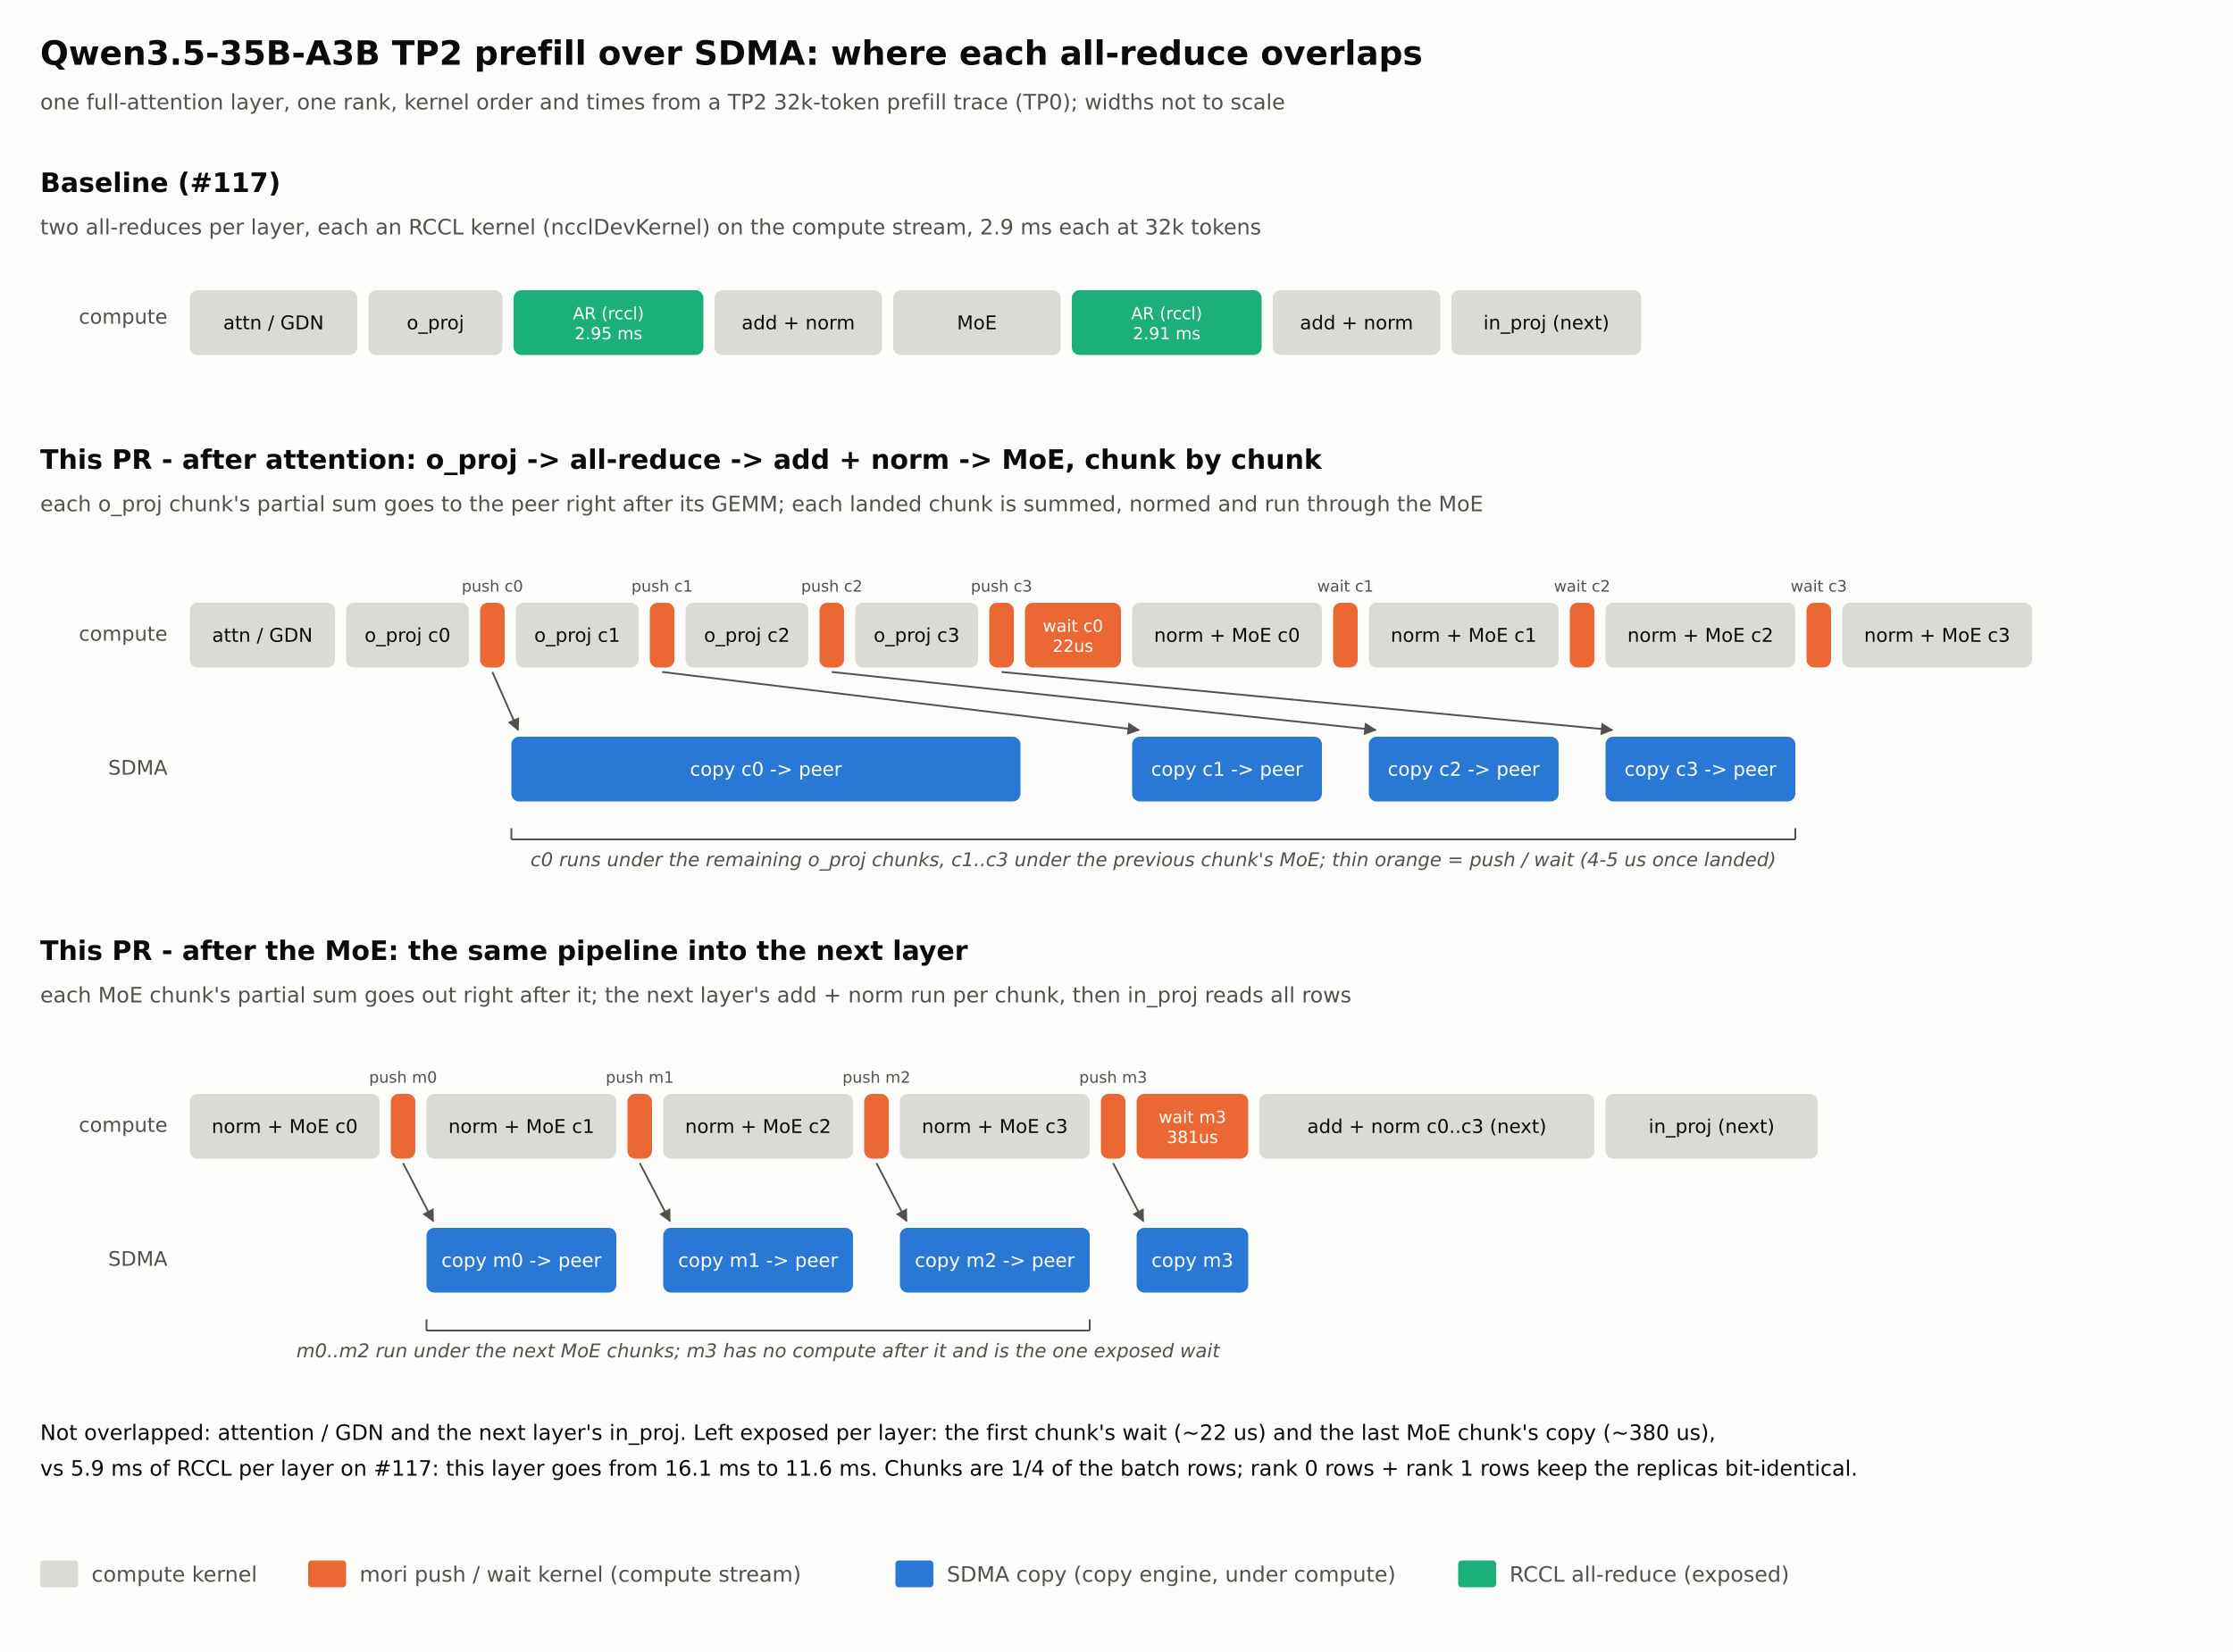
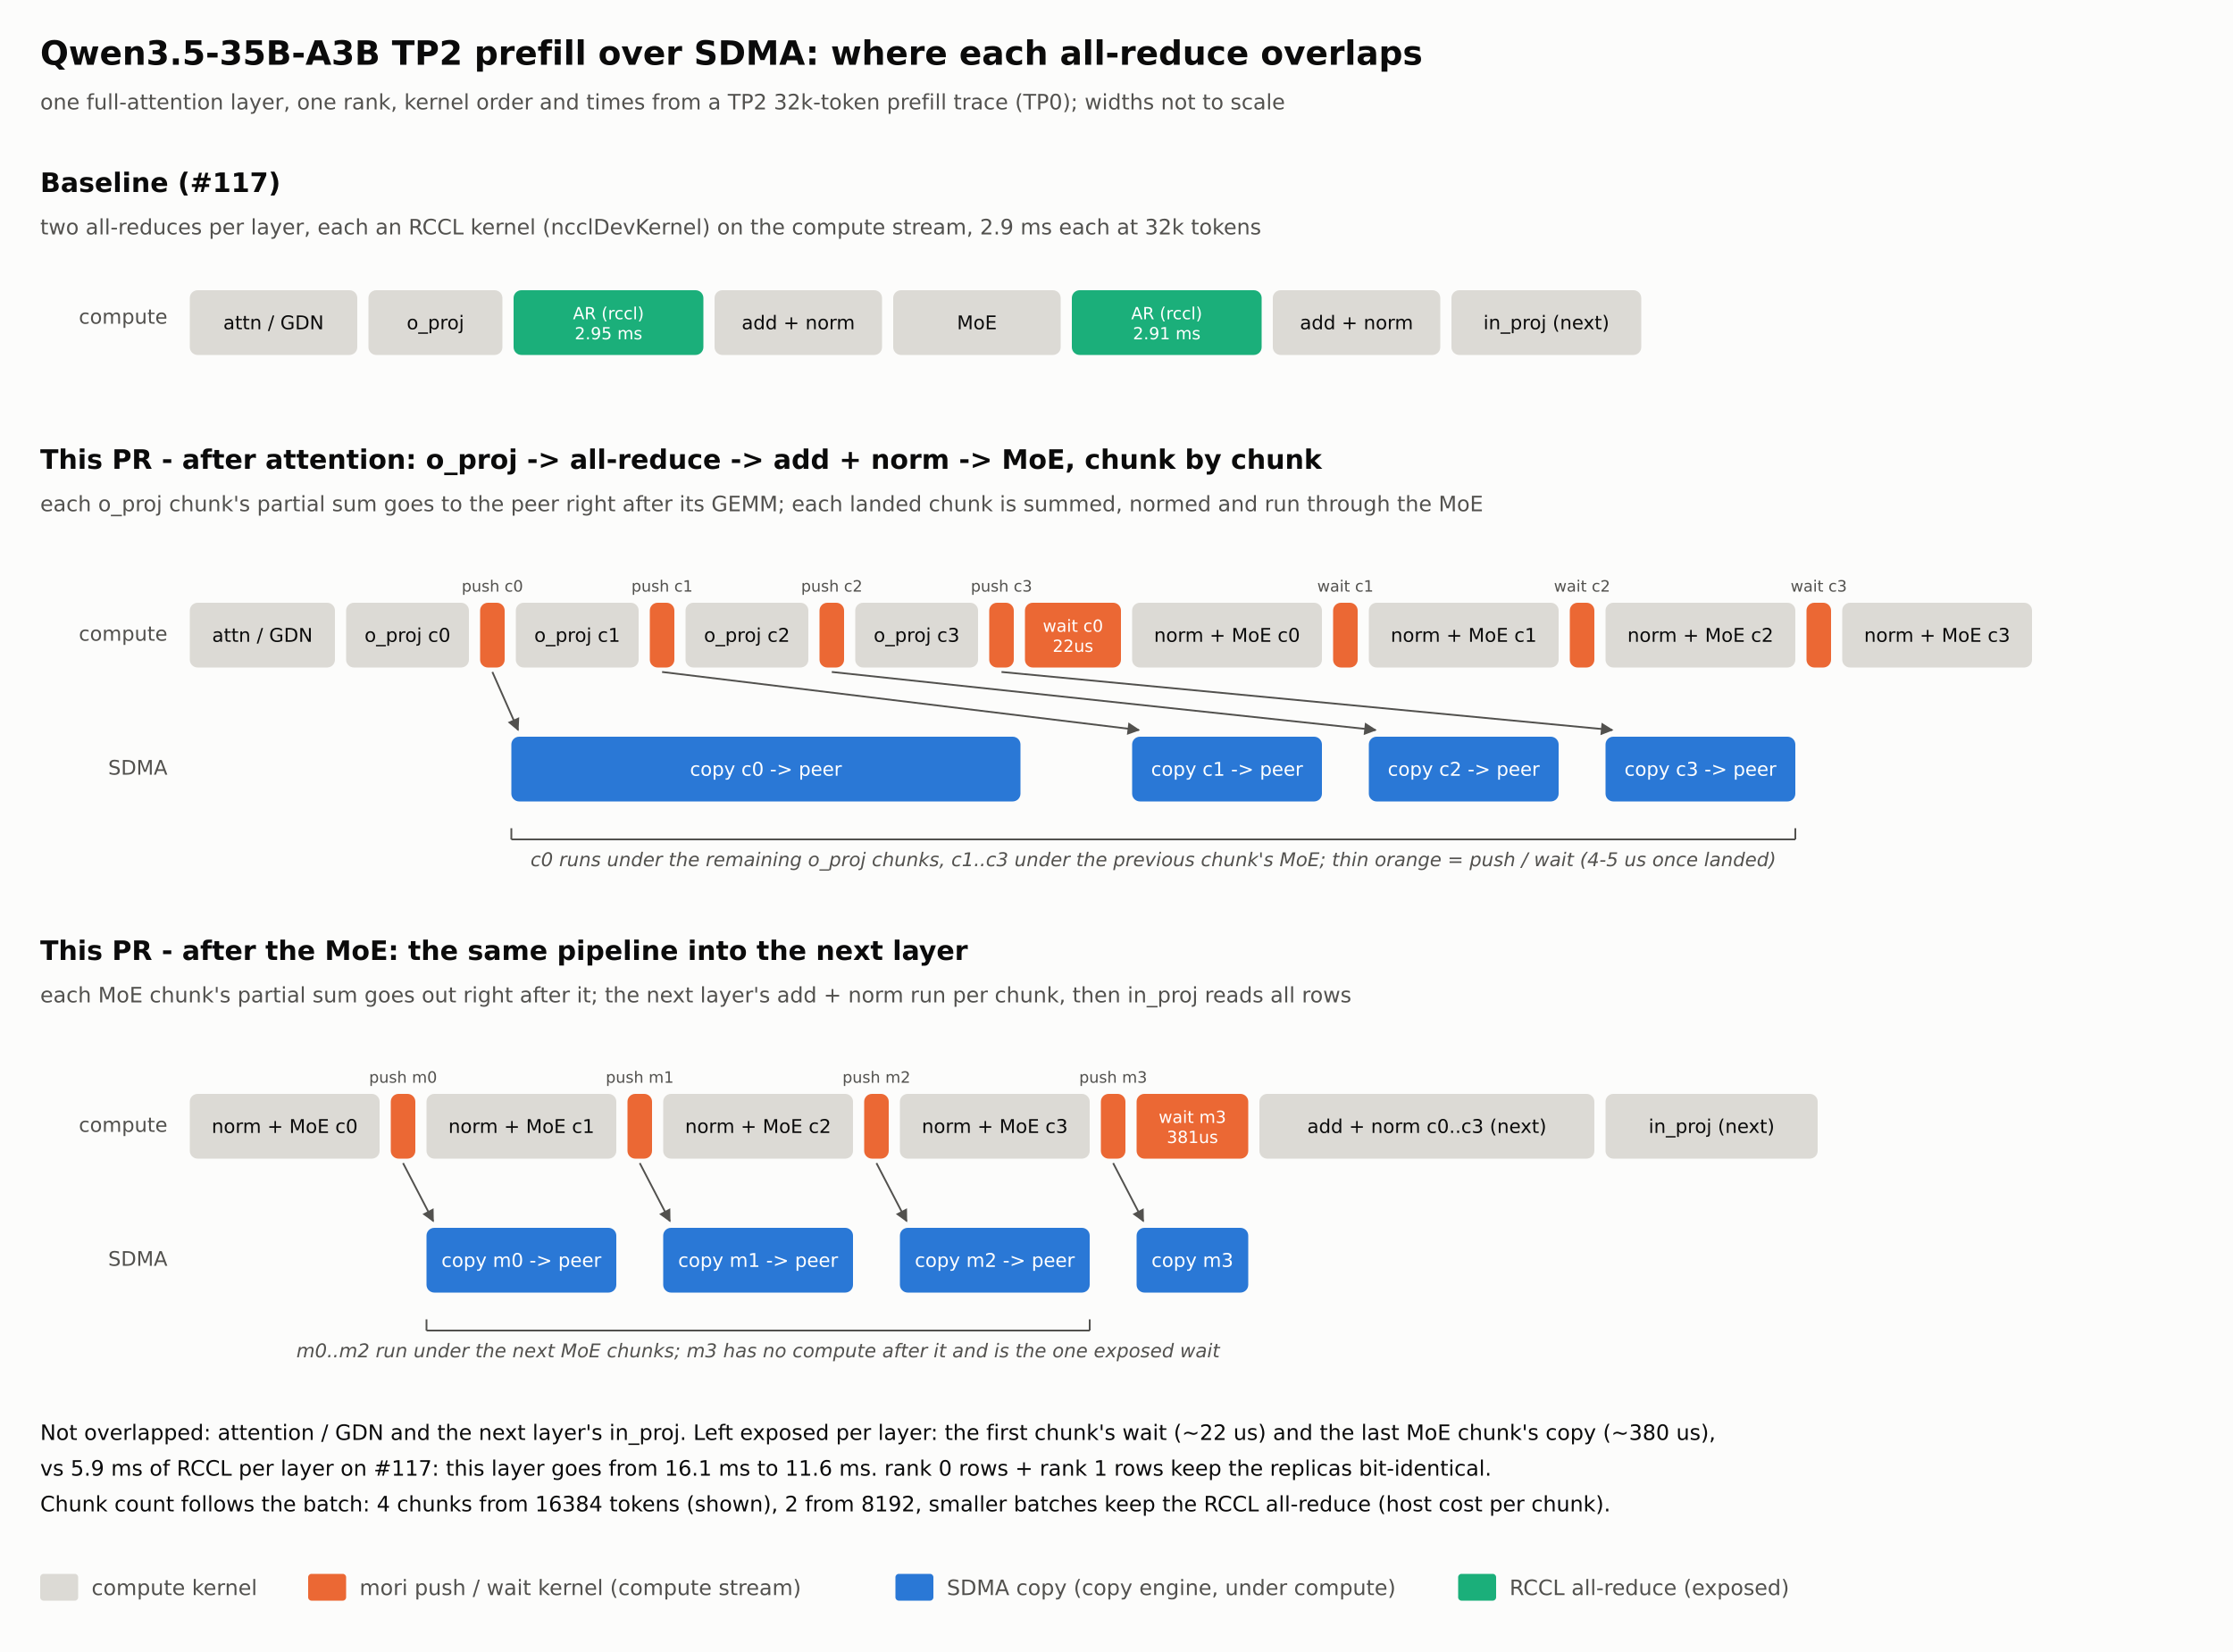
<svg xmlns="http://www.w3.org/2000/svg" width="2000" height="1480" viewBox="0 0 2000 1480" font-family="DejaVu Sans, Helvetica, Arial, sans-serif">
  <defs>
    <marker id="arrow" viewBox="0 0 10 10" refX="9" refY="5" markerWidth="7" markerHeight="7" orient="auto">
      <path d="M0,0 L10,5 L0,10 z" fill="#52514e" />
    </marker>
  </defs>
  <rect width="2000" height="1480" fill="#fcfcfb" />
  <text x="36" y="58" font-size="30" fill="#0b0b0b" font-weight="bold" text-anchor="start">Qwen3.5-35B-A3B TP2 prefill over SDMA: where each all-reduce overlaps</text>
  <text x="36" y="98" font-size="19" fill="#52514e" font-weight="normal" text-anchor="start">one full-attention layer, one rank, kernel order and times from a TP2 32k-token prefill trace (TP0); widths not to scale</text>
  <text x="36" y="172" font-size="24" fill="#0b0b0b" font-weight="bold" text-anchor="start">Baseline (#117)</text>
  <text x="36" y="210" font-size="19" fill="#52514e" font-weight="normal" text-anchor="start">two all-reduces per layer, each an RCCL kernel (ncclDevKernel) on the compute stream, 2.9 ms each at 32k tokens</text>
  <text x="150" y="290" font-size="18" fill="#52514e" font-weight="normal" text-anchor="end">compute</text>
  <rect x="170" y="260" width="150" height="58" rx="7" fill="#dcdad5" />
  <text x="245.0" y="295.0" font-size="17" fill="#0b0b0b" font-weight="normal" text-anchor="middle">attn / GDN</text>
  <rect x="330" y="260" width="120" height="58" rx="7" fill="#dcdad5" />
  <text x="390.0" y="295.0" font-size="17" fill="#0b0b0b" font-weight="normal" text-anchor="middle">o_proj</text>
  <rect x="460" y="260" width="170" height="58" rx="7" fill="#1baf7a" />
  <text x="545.0" y="286.0" font-size="15" fill="#ffffff" font-weight="normal" text-anchor="middle">AR (rccl)</text>
  <text x="545.0" y="304.0" font-size="15" fill="#ffffff" font-weight="normal" text-anchor="middle">2.95 ms</text>
  <rect x="640" y="260" width="150" height="58" rx="7" fill="#dcdad5" />
  <text x="715.0" y="295.0" font-size="17" fill="#0b0b0b" font-weight="normal" text-anchor="middle">add + norm</text>
  <rect x="800" y="260" width="150" height="58" rx="7" fill="#dcdad5" />
  <text x="875.0" y="295.0" font-size="17" fill="#0b0b0b" font-weight="normal" text-anchor="middle">MoE</text>
  <rect x="960" y="260" width="170" height="58" rx="7" fill="#1baf7a" />
  <text x="1045.0" y="286.0" font-size="15" fill="#ffffff" font-weight="normal" text-anchor="middle">AR (rccl)</text>
  <text x="1045.0" y="304.0" font-size="15" fill="#ffffff" font-weight="normal" text-anchor="middle">2.91 ms</text>
  <rect x="1140" y="260" width="150" height="58" rx="7" fill="#dcdad5" />
  <text x="1215.0" y="295.0" font-size="17" fill="#0b0b0b" font-weight="normal" text-anchor="middle">add + norm</text>
  <rect x="1300" y="260" width="170" height="58" rx="7" fill="#dcdad5" />
  <text x="1385.0" y="295.0" font-size="17" fill="#0b0b0b" font-weight="normal" text-anchor="middle">in_proj (next)</text>
  <text x="36" y="420" font-size="24" fill="#0b0b0b" font-weight="bold" text-anchor="start">This PR - after attention: o_proj -&gt; all-reduce -&gt; add + norm -&gt; MoE, chunk by chunk</text>
  <text x="36" y="458" font-size="19" fill="#52514e" font-weight="normal" text-anchor="start">each o_proj chunk's partial sum goes to the peer right after its GEMM; each landed chunk is summed, normed and run through the MoE</text>
  <text x="150" y="574" font-size="18" fill="#52514e" font-weight="normal" text-anchor="end">compute</text>
  <text x="150" y="694" font-size="18" fill="#52514e" font-weight="normal" text-anchor="end">SDMA</text>
  <rect x="170" y="540" width="130" height="58" rx="7" fill="#dcdad5" />
  <text x="235.0" y="575.0" font-size="17" fill="#0b0b0b" font-weight="normal" text-anchor="middle">attn / GDN</text>
  <rect x="310" y="540" width="110" height="58" rx="7" fill="#dcdad5" />
  <text x="365.0" y="575.0" font-size="17" fill="#0b0b0b" font-weight="normal" text-anchor="middle">o_proj c0</text>
  <rect x="430" y="540" width="22" height="58" rx="7" fill="#eb6834" />
  <rect x="462" y="540" width="110" height="58" rx="7" fill="#dcdad5" />
  <text x="517.0" y="575.0" font-size="17" fill="#0b0b0b" font-weight="normal" text-anchor="middle">o_proj c1</text>
  <rect x="582" y="540" width="22" height="58" rx="7" fill="#eb6834" />
  <rect x="614" y="540" width="110" height="58" rx="7" fill="#dcdad5" />
  <text x="669.0" y="575.0" font-size="17" fill="#0b0b0b" font-weight="normal" text-anchor="middle">o_proj c2</text>
  <rect x="734" y="540" width="22" height="58" rx="7" fill="#eb6834" />
  <rect x="766" y="540" width="110" height="58" rx="7" fill="#dcdad5" />
  <text x="821.0" y="575.0" font-size="17" fill="#0b0b0b" font-weight="normal" text-anchor="middle">o_proj c3</text>
  <rect x="886" y="540" width="22" height="58" rx="7" fill="#eb6834" />
  <rect x="918" y="540" width="86" height="58" rx="7" fill="#eb6834" />
  <text x="961.0" y="566.0" font-size="15" fill="#ffffff" font-weight="normal" text-anchor="middle">wait c0</text>
  <text x="961.0" y="584.0" font-size="15" fill="#ffffff" font-weight="normal" text-anchor="middle">22us</text>
  <rect x="1014" y="540" width="170" height="58" rx="7" fill="#dcdad5" />
  <text x="1099.0" y="575.0" font-size="17" fill="#0b0b0b" font-weight="normal" text-anchor="middle">norm + MoE c0</text>
  <rect x="1194" y="540" width="22" height="58" rx="7" fill="#eb6834" />
  <rect x="1226" y="540" width="170" height="58" rx="7" fill="#dcdad5" />
  <text x="1311.0" y="575.0" font-size="17" fill="#0b0b0b" font-weight="normal" text-anchor="middle">norm + MoE c1</text>
  <rect x="1406" y="540" width="22" height="58" rx="7" fill="#eb6834" />
  <rect x="1438" y="540" width="170" height="58" rx="7" fill="#dcdad5" />
  <text x="1523.0" y="575.0" font-size="17" fill="#0b0b0b" font-weight="normal" text-anchor="middle">norm + MoE c2</text>
  <rect x="1618" y="540" width="22" height="58" rx="7" fill="#eb6834" />
  <rect x="1650" y="540" width="170" height="58" rx="7" fill="#dcdad5" />
  <text x="1735.0" y="575.0" font-size="17" fill="#0b0b0b" font-weight="normal" text-anchor="middle">norm + MoE c3</text>
  <text x="1205.0" y="530" font-size="14" fill="#52514e" font-weight="normal" text-anchor="middle">wait c1</text>
  <text x="1417.0" y="530" font-size="14" fill="#52514e" font-weight="normal" text-anchor="middle">wait c2</text>
  <text x="1629.0" y="530" font-size="14" fill="#52514e" font-weight="normal" text-anchor="middle">wait c3</text>
  <text x="441.0" y="530" font-size="14" fill="#52514e" font-weight="normal" text-anchor="middle">push c0</text>
  <line x1="441.0" y1="602" x2="464" y2="654" stroke="#52514e" stroke-width="1.6" marker-end="url(#arrow)" />
  <rect x="458" y="660" width="456" height="58" rx="7" fill="#2a78d6" />
  <text x="686.0" y="695.0" font-size="17" fill="#ffffff" font-weight="normal" text-anchor="middle">copy c0 -&gt; peer</text>
  <text x="593.0" y="530" font-size="14" fill="#52514e" font-weight="normal" text-anchor="middle">push c1</text>
  <line x1="593.0" y1="602" x2="1020" y2="654" stroke="#52514e" stroke-width="1.6" marker-end="url(#arrow)" />
  <rect x="1014" y="660" width="170" height="58" rx="7" fill="#2a78d6" />
  <text x="1099.0" y="695.0" font-size="17" fill="#ffffff" font-weight="normal" text-anchor="middle">copy c1 -&gt; peer</text>
  <text x="745.0" y="530" font-size="14" fill="#52514e" font-weight="normal" text-anchor="middle">push c2</text>
  <line x1="745.0" y1="602" x2="1232" y2="654" stroke="#52514e" stroke-width="1.6" marker-end="url(#arrow)" />
  <rect x="1226" y="660" width="170" height="58" rx="7" fill="#2a78d6" />
  <text x="1311.0" y="695.0" font-size="17" fill="#ffffff" font-weight="normal" text-anchor="middle">copy c2 -&gt; peer</text>
  <text x="897.0" y="530" font-size="14" fill="#52514e" font-weight="normal" text-anchor="middle">push c3</text>
  <line x1="897.0" y1="602" x2="1444" y2="654" stroke="#52514e" stroke-width="1.6" marker-end="url(#arrow)" />
  <rect x="1438" y="660" width="170" height="58" rx="7" fill="#2a78d6" />
  <text x="1523.0" y="695.0" font-size="17" fill="#ffffff" font-weight="normal" text-anchor="middle">copy c3 -&gt; peer</text>
  <line x1="458" y1="742" x2="458" y2="752" stroke="#52514e" stroke-width="1.6" />
  <line x1="458" y1="752" x2="1608" y2="752" stroke="#52514e" stroke-width="1.6" />
  <line x1="1608" y1="742" x2="1608" y2="752" stroke="#52514e" stroke-width="1.6" />
  <text x="1033.0" y="776" font-size="17" fill="#52514e" font-weight="normal" text-anchor="middle" font-style="italic">c0 runs under the remaining o_proj chunks, c1..c3 under the previous chunk's MoE; thin orange = push / wait (4-5 us once landed)</text>
  <text x="36" y="860" font-size="24" fill="#0b0b0b" font-weight="bold" text-anchor="start">This PR - after the MoE: the same pipeline into the next layer</text>
  <text x="36" y="898" font-size="19" fill="#52514e" font-weight="normal" text-anchor="start">each MoE chunk's partial sum goes out right after it; the next layer's add + norm run per chunk, then in_proj reads all rows</text>
  <text x="150" y="1014" font-size="18" fill="#52514e" font-weight="normal" text-anchor="end">compute</text>
  <text x="150" y="1134" font-size="18" fill="#52514e" font-weight="normal" text-anchor="end">SDMA</text>
  <rect x="170" y="980" width="170" height="58" rx="7" fill="#dcdad5" />
  <text x="255.0" y="1015.0" font-size="17" fill="#0b0b0b" font-weight="normal" text-anchor="middle">norm + MoE c0</text>
  <rect x="350" y="980" width="22" height="58" rx="7" fill="#eb6834" />
  <rect x="382" y="980" width="170" height="58" rx="7" fill="#dcdad5" />
  <text x="467.0" y="1015.0" font-size="17" fill="#0b0b0b" font-weight="normal" text-anchor="middle">norm + MoE c1</text>
  <rect x="562" y="980" width="22" height="58" rx="7" fill="#eb6834" />
  <rect x="594" y="980" width="170" height="58" rx="7" fill="#dcdad5" />
  <text x="679.0" y="1015.0" font-size="17" fill="#0b0b0b" font-weight="normal" text-anchor="middle">norm + MoE c2</text>
  <rect x="774" y="980" width="22" height="58" rx="7" fill="#eb6834" />
  <rect x="806" y="980" width="170" height="58" rx="7" fill="#dcdad5" />
  <text x="891.0" y="1015.0" font-size="17" fill="#0b0b0b" font-weight="normal" text-anchor="middle">norm + MoE c3</text>
  <rect x="986" y="980" width="22" height="58" rx="7" fill="#eb6834" />
  <rect x="1018" y="980" width="100" height="58" rx="7" fill="#eb6834" />
  <text x="1068.0" y="1006.0" font-size="15" fill="#ffffff" font-weight="normal" text-anchor="middle">wait m3</text>
  <text x="1068.0" y="1024.0" font-size="15" fill="#ffffff" font-weight="normal" text-anchor="middle">381us</text>
  <rect x="1128" y="980" width="300" height="58" rx="7" fill="#dcdad5" />
  <text x="1278.0" y="1015.0" font-size="17" fill="#0b0b0b" font-weight="normal" text-anchor="middle">add + norm c0..c3 (next)</text>
  <rect x="1438" y="980" width="190" height="58" rx="7" fill="#dcdad5" />
  <text x="1533.0" y="1015.0" font-size="17" fill="#0b0b0b" font-weight="normal" text-anchor="middle">in_proj (next)</text>
  <text x="361.0" y="970" font-size="14" fill="#52514e" font-weight="normal" text-anchor="middle">push m0</text>
  <line x1="361.0" y1="1042" x2="388" y2="1094" stroke="#52514e" stroke-width="1.6" marker-end="url(#arrow)" />
  <rect x="382" y="1100" width="170" height="58" rx="7" fill="#2a78d6" />
  <text x="467.0" y="1135.0" font-size="17" fill="#ffffff" font-weight="normal" text-anchor="middle">copy m0 -&gt; peer</text>
  <text x="573.0" y="970" font-size="14" fill="#52514e" font-weight="normal" text-anchor="middle">push m1</text>
  <line x1="573.0" y1="1042" x2="600" y2="1094" stroke="#52514e" stroke-width="1.6" marker-end="url(#arrow)" />
  <rect x="594" y="1100" width="170" height="58" rx="7" fill="#2a78d6" />
  <text x="679.0" y="1135.0" font-size="17" fill="#ffffff" font-weight="normal" text-anchor="middle">copy m1 -&gt; peer</text>
  <text x="785.0" y="970" font-size="14" fill="#52514e" font-weight="normal" text-anchor="middle">push m2</text>
  <line x1="785.0" y1="1042" x2="812" y2="1094" stroke="#52514e" stroke-width="1.6" marker-end="url(#arrow)" />
  <rect x="806" y="1100" width="170" height="58" rx="7" fill="#2a78d6" />
  <text x="891.0" y="1135.0" font-size="17" fill="#ffffff" font-weight="normal" text-anchor="middle">copy m2 -&gt; peer</text>
  <text x="997.0" y="970" font-size="14" fill="#52514e" font-weight="normal" text-anchor="middle">push m3</text>
  <line x1="997.0" y1="1042" x2="1024" y2="1094" stroke="#52514e" stroke-width="1.6" marker-end="url(#arrow)" />
  <rect x="1018" y="1100" width="100" height="58" rx="7" fill="#2a78d6" />
  <text x="1068.0" y="1135.0" font-size="17" fill="#ffffff" font-weight="normal" text-anchor="middle">copy m3</text>
  <line x1="382" y1="1182" x2="382" y2="1192" stroke="#52514e" stroke-width="1.6" />
  <line x1="382" y1="1192" x2="976" y2="1192" stroke="#52514e" stroke-width="1.6" />
  <line x1="976" y1="1182" x2="976" y2="1192" stroke="#52514e" stroke-width="1.6" />
  <text x="679.0" y="1216" font-size="17" fill="#52514e" font-weight="normal" text-anchor="middle" font-style="italic">m0..m2 run under the next MoE chunks; m3 has no compute after it and is the one exposed wait</text>
  <text x="36" y="1290" font-size="19" fill="#0b0b0b" font-weight="normal" text-anchor="start">Not overlapped: attention / GDN and the next layer's in_proj. Left exposed per layer: the first chunk's wait (~22 us) and the last MoE chunk's copy (~380 us),</text>
-   <text x="36" y="1322" font-size="19" fill="#0b0b0b" font-weight="normal" text-anchor="start">vs 5.9 ms of RCCL per layer on #117: this layer goes from 16.1 ms to 11.6 ms. Chunks are 1/4 of the batch rows; rank 0 rows + rank 1 rows keep the replicas bit-identical.</text>
-   <rect x="36" y="1398" width="34" height="24" rx="3" fill="#dcdad5" />
-   <text x="82" y="1417" font-size="19" fill="#52514e" font-weight="normal" text-anchor="start">compute kernel</text>
-   <rect x="276" y="1398" width="34" height="24" rx="3" fill="#eb6834" />
-   <text x="322" y="1417" font-size="19" fill="#52514e" font-weight="normal" text-anchor="start">mori push / wait kernel (compute stream)</text>
-   <rect x="802" y="1398" width="34" height="24" rx="3" fill="#2a78d6" />
-   <text x="848" y="1417" font-size="19" fill="#52514e" font-weight="normal" text-anchor="start">SDMA copy (copy engine, under compute)</text>
-   <rect x="1306" y="1398" width="34" height="24" rx="3" fill="#1baf7a" />
-   <text x="1352" y="1417" font-size="19" fill="#52514e" font-weight="normal" text-anchor="start">RCCL all-reduce (exposed)</text>
+   <text x="36" y="1322" font-size="19" fill="#0b0b0b" font-weight="normal" text-anchor="start">vs 5.9 ms of RCCL per layer on #117: this layer goes from 16.1 ms to 11.6 ms. rank 0 rows + rank 1 rows keep the replicas bit-identical.</text>
+   <text x="36" y="1354" font-size="19" fill="#0b0b0b" font-weight="normal" text-anchor="start">Chunk count follows the batch: 4 chunks from 16384 tokens (shown), 2 from 8192, smaller batches keep the RCCL all-reduce (host cost per chunk).</text>
+   <rect x="36" y="1410" width="34" height="24" rx="3" fill="#dcdad5" />
+   <text x="82" y="1429" font-size="19" fill="#52514e" font-weight="normal" text-anchor="start">compute kernel</text>
+   <rect x="276" y="1410" width="34" height="24" rx="3" fill="#eb6834" />
+   <text x="322" y="1429" font-size="19" fill="#52514e" font-weight="normal" text-anchor="start">mori push / wait kernel (compute stream)</text>
+   <rect x="802" y="1410" width="34" height="24" rx="3" fill="#2a78d6" />
+   <text x="848" y="1429" font-size="19" fill="#52514e" font-weight="normal" text-anchor="start">SDMA copy (copy engine, under compute)</text>
+   <rect x="1306" y="1410" width="34" height="24" rx="3" fill="#1baf7a" />
+   <text x="1352" y="1429" font-size="19" fill="#52514e" font-weight="normal" text-anchor="start">RCCL all-reduce (exposed)</text>
</svg>
